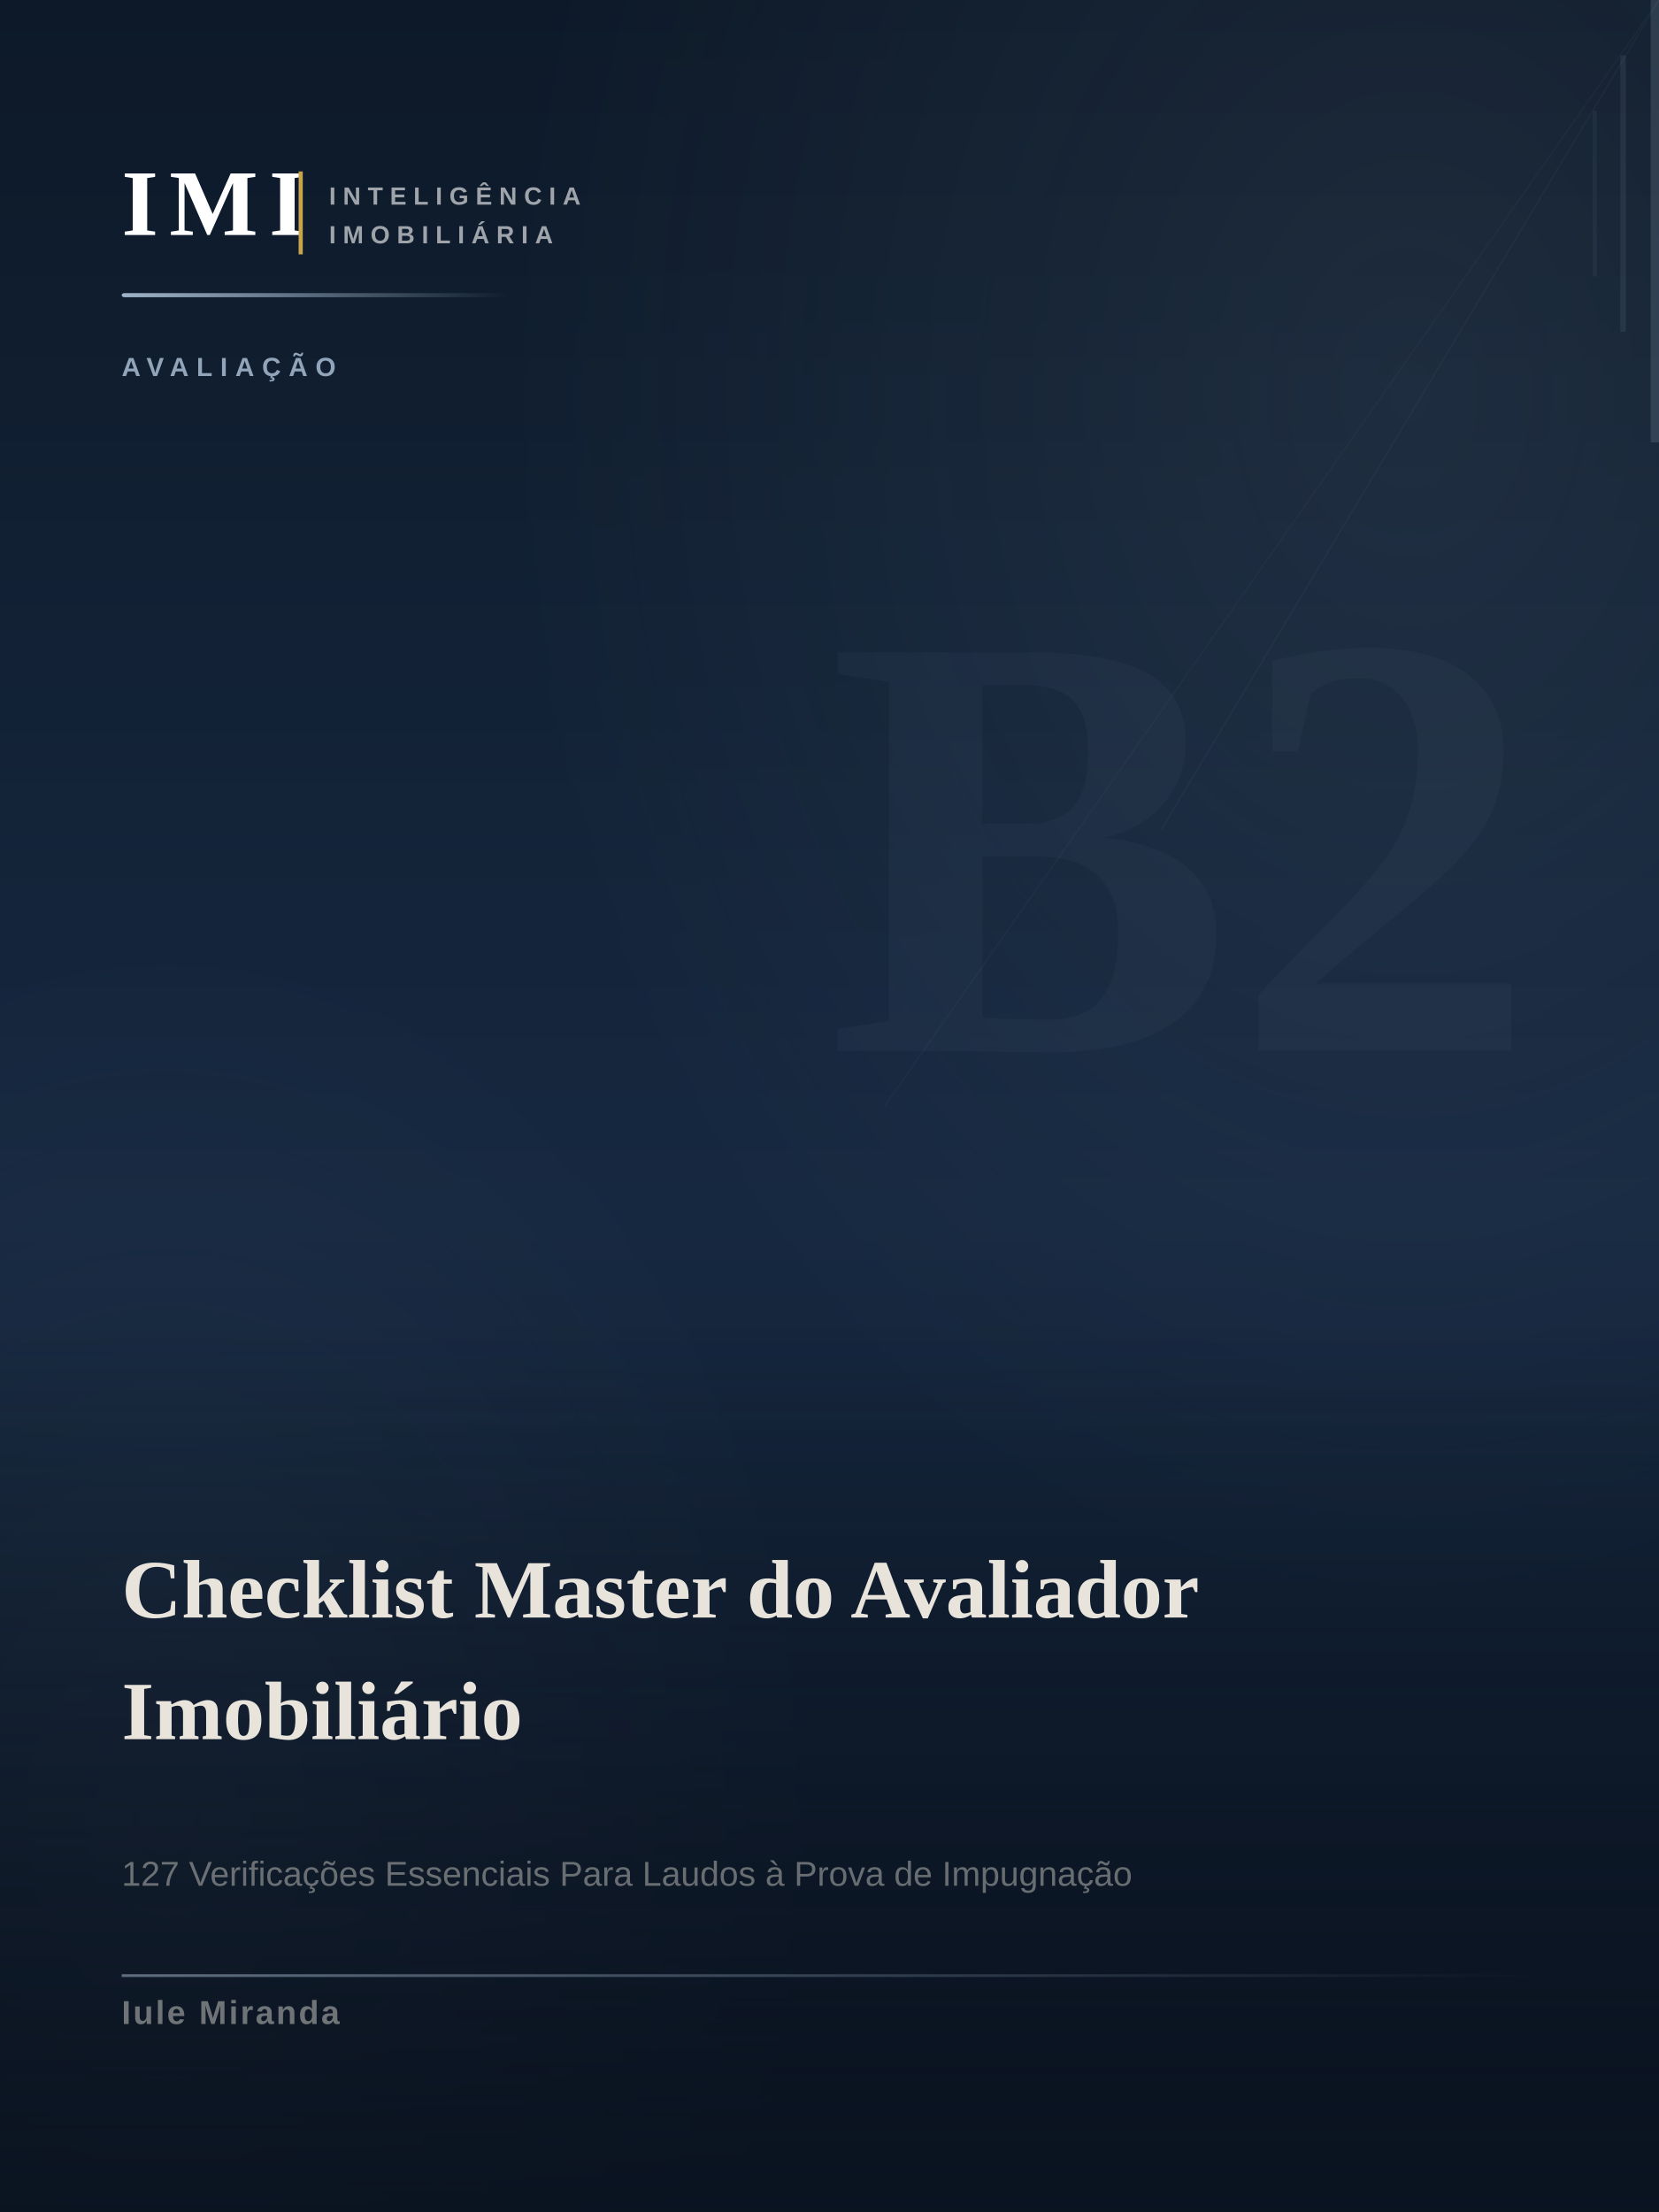
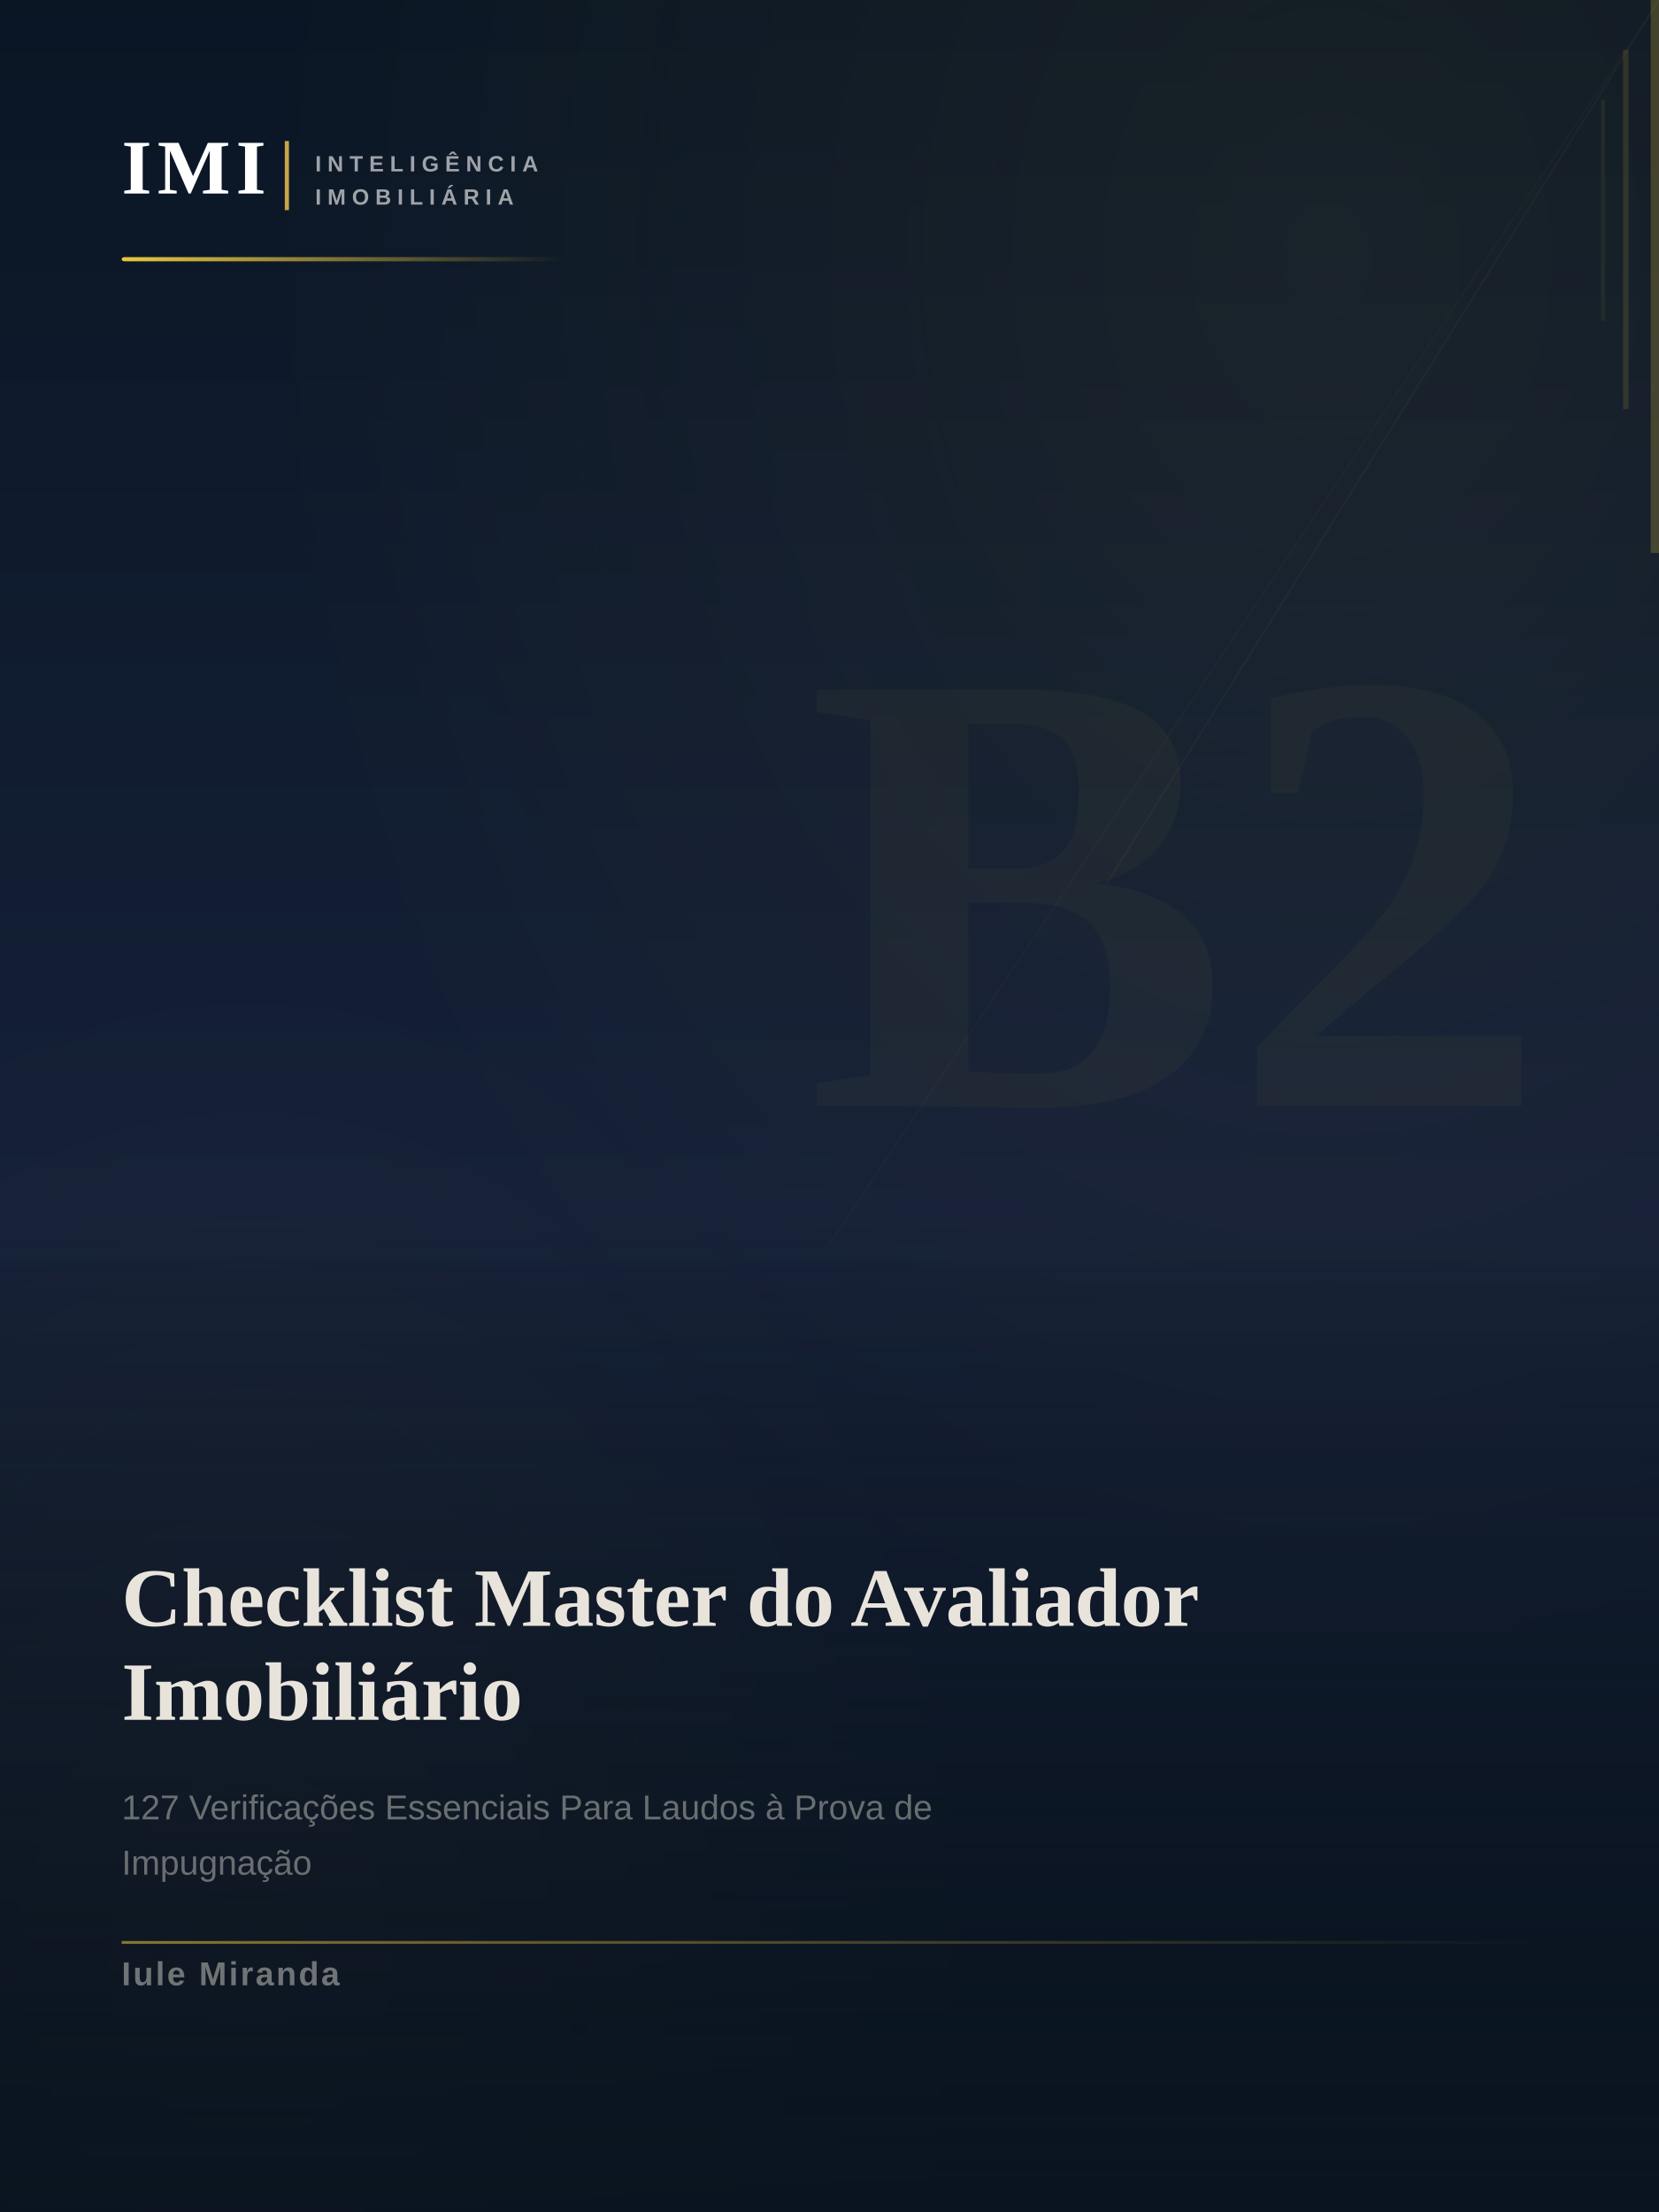
<svg xmlns="http://www.w3.org/2000/svg" width="600" height="800" viewBox="0 0 600 800">
  <defs>
    <linearGradient id="bg_bonus_02_checklist_master_avaliador_imobiliario" x1="0" y1="0" x2="0" y2="1">
-       <stop offset="0%" stop-color="#0D1928" />
-       <stop offset="55%" stop-color="#162840" />
-       <stop offset="100%" stop-color="#0A1320" />
+       <stop offset="0%" stop-color="#0A1624" />
+       <stop offset="55%" stop-color="#152038" />
+       <stop offset="100%" stop-color="#0A1420" />
    </linearGradient>
    <linearGradient id="acc_bonus_02_checklist_master_avaliador_imobiliario" x1="0" y1="0" x2="1" y2="0">
-       <stop offset="0%" stop-color="#9FB3C8" />
-       <stop offset="100%" stop-color="#9FB3C8" stop-opacity="0" />
+       <stop offset="0%" stop-color="#E8C840" />
+       <stop offset="100%" stop-color="#E8C840" stop-opacity="0" />
    </linearGradient>
-     <linearGradient id="fade_bonus_02_checklist_master_avaliador_imobiliario" x1="0" y1="0.6" x2="0" y2="1">
-       <stop offset="0%" stop-color="#0A1320" stop-opacity="0" />
-       <stop offset="100%" stop-color="#0A1320" stop-opacity="0.85" />
+     <linearGradient id="fade_bonus_02_checklist_master_avaliador_imobiliario" x1="0" y1="0.55" x2="0" y2="1">
+       <stop offset="0%" stop-color="#0A1420" stop-opacity="0" />
+       <stop offset="100%" stop-color="#0A1420" stop-opacity="0.92" />
    </linearGradient>
-     <radialGradient id="glow_bonus_02_checklist_master_avaliador_imobiliario" cx="85%" cy="18%" r="55%">
-       <stop offset="0%" stop-color="#9FB3C8" stop-opacity="0.10" />
-       <stop offset="100%" stop-color="#9FB3C8" stop-opacity="0" />
+     <radialGradient id="glow_bonus_02_checklist_master_avaliador_imobiliario" cx="80%" cy="12%" r="65%">
+       <stop offset="0%" stop-color="#E8C840" stop-opacity="0.06" />
+       <stop offset="100%" stop-color="#E8C840" stop-opacity="0" />
    </radialGradient>
-     <radialGradient id="glow2_bonus_02_checklist_master_avaliador_imobiliario" cx="10%" cy="82%" r="40%">
-       <stop offset="0%" stop-color="#9FB3C8" stop-opacity="0.06" />
-       <stop offset="100%" stop-color="#9FB3C8" stop-opacity="0" />
+     <radialGradient id="glow2_bonus_02_checklist_master_avaliador_imobiliario" cx="15%" cy="88%" r="45%">
+       <stop offset="0%" stop-color="#E8C840" stop-opacity="0.04" />
+       <stop offset="100%" stop-color="#E8C840" stop-opacity="0" />
    </radialGradient>
  </defs>
  <rect width="600" height="800" fill="url(#bg_bonus_02_checklist_master_avaliador_imobiliario)" />
  <rect width="600" height="800" fill="url(#glow_bonus_02_checklist_master_avaliador_imobiliario)" />
  <rect width="600" height="800" fill="url(#glow2_bonus_02_checklist_master_avaliador_imobiliario)" />
-   <rect x="597" y="0" width="3" height="160" fill="#9FB3C8" opacity="0.18" />
-   <rect x="586" y="20" width="2" height="100" fill="#9FB3C8" opacity="0.10" />
-   <rect x="576" y="40" width="1.5" height="60" fill="#9FB3C8" opacity="0.06" />
-   <line x1="600" y1="0" x2="420" y2="300" stroke="#9FB3C8" stroke-width="0.5" opacity="0.05" />
-   <line x1="600" y1="0" x2="320" y2="400" stroke="#9FB3C8" stroke-width="0.5" opacity="0.04" />
-   <text x="556" y="380" font-family="Georgia, 'Times New Roman', serif" font-size="220" font-weight="700" fill="#9FB3C8" opacity="0.04" text-anchor="end" dominant-baseline="auto">B2</text>
-   <text x="44" y="85" font-family="Georgia, 'Times New Roman', serif" font-size="34" font-weight="700" fill="#FFFFFF" letter-spacing="4" xml:space="preserve">IMI</text>
-   <rect x="108" y="62" width="1.5" height="30" fill="#C8A44A" />
-   <text x="119" y="74" font-family="Arial, Helvetica, sans-serif" font-size="9" font-weight="600" fill="#FFFFFF" fill-opacity="0.60" letter-spacing="2.5" xml:space="preserve">INTELIGÊNCIA</text>
-   <text x="119" y="88" font-family="Arial, Helvetica, sans-serif" font-size="9" font-weight="600" fill="#FFFFFF" fill-opacity="0.60" letter-spacing="2.5" xml:space="preserve">IMOBILIÁRIA</text>
-   <rect x="44" y="106" width="140" height="1.5" fill="url(#acc_bonus_02_checklist_master_avaliador_imobiliario)" rx="1" />
-   <text x="44" y="136" font-family="Arial, Helvetica, sans-serif" font-size="9.5" font-weight="700" fill="#9FB3C8" letter-spacing="2.8" opacity="0.90" xml:space="preserve">AVALIAÇÃO</text>
+   <rect x="597" y="0" width="3" height="200" fill="#E8C840" opacity="0.22" />
+   <rect x="587" y="18" width="2" height="130" fill="#E8C840" opacity="0.13" />
+   <rect x="579" y="36" width="1.5" height="80" fill="#E8C840" opacity="0.07" />
+   <line x1="600" y1="0" x2="400" y2="320" stroke="#E8C840" stroke-width="0.6" opacity="0.04" />
+   <line x1="600" y1="0" x2="300" y2="450" stroke="#E8C840" stroke-width="0.5" opacity="0.03" />
+   <text x="560" y="400" font-family="Georgia, 'Times New Roman', serif" font-size="230" font-weight="700" fill="#E8C840" opacity="0.038" text-anchor="end" dominant-baseline="auto">B2</text>
+   <text x="44" y="70" font-family="Georgia, 'Times New Roman', serif" font-size="28" font-weight="700" fill="#FFFFFF" letter-spacing="2" xml:space="preserve">IMI</text>
+   <rect x="103" y="51" width="1.5" height="25" fill="#C8A44A" />
+   <text x="114" y="62" font-family="Arial, Helvetica, sans-serif" font-size="8" font-weight="600" fill="#FFFFFF" fill-opacity="0.60" letter-spacing="2.2" xml:space="preserve">INTELIGÊNCIA</text>
+   <text x="114" y="74" font-family="Arial, Helvetica, sans-serif" font-size="8" font-weight="600" fill="#FFFFFF" fill-opacity="0.60" letter-spacing="2.2" xml:space="preserve">IMOBILIÁRIA</text>
+   <rect x="44" y="93" width="160" height="1.5" fill="url(#acc_bonus_02_checklist_master_avaliador_imobiliario)" rx="1" />
  <rect width="600" height="800" fill="url(#fade_bonus_02_checklist_master_avaliador_imobiliario)" />
-   <text x="44" y="585" font-family="Georgia, 'Times New Roman', serif" font-size="30" font-weight="700" fill="#E8E4DC" xml:space="preserve">Checklist Master do Avaliador</text>
-   <text x="44" y="629" font-family="Georgia, 'Times New Roman', serif" font-size="30" font-weight="700" fill="#E8E4DC" xml:space="preserve">Imobiliário</text>
-   <text x="44" y="682" font-family="Arial, Helvetica, sans-serif" font-size="12.5" fill="#E8E4DC" fill-opacity="0.42" xml:space="preserve">127 Verificações Essenciais Para Laudos à Prova de Impugnação</text>
-   <rect x="44" y="714" width="512" height="1" fill="url(#acc_bonus_02_checklist_master_avaliador_imobiliario)" opacity="0.55" />
-   <text x="44" y="732" font-family="Arial, Helvetica, sans-serif" font-size="12" font-weight="600" fill="#E8E4DC" fill-opacity="0.45" letter-spacing="0.8" xml:space="preserve">Iule Miranda</text>
+   <text x="44" y="588" font-family="Georgia, 'Times New Roman', serif" font-size="30" font-weight="700" fill="#E8E4DC" xml:space="preserve">Checklist Master do Avaliador</text>
+   <text x="44" y="622" font-family="Georgia, 'Times New Roman', serif" font-size="30" font-weight="700" fill="#E8E4DC" xml:space="preserve">Imobiliário</text>
+   <text x="44" y="658" font-family="Arial, Helvetica, sans-serif" font-size="12.5" fill="#E8E4DC" fill-opacity="0.42" xml:space="preserve">127 Verificações Essenciais Para Laudos à Prova de</text>
+   <text x="44" y="678" font-family="Arial, Helvetica, sans-serif" font-size="12.5" fill="#E8E4DC" fill-opacity="0.42" xml:space="preserve">Impugnação</text>
+   <rect x="44" y="702" width="512" height="1" fill="url(#acc_bonus_02_checklist_master_avaliador_imobiliario)" opacity="0.55" />
+   <text x="44" y="718" font-family="Arial, Helvetica, sans-serif" font-size="12" font-weight="600" fill="#E8E4DC" fill-opacity="0.45" letter-spacing="0.8" xml:space="preserve">Iule Miranda</text>
</svg>
